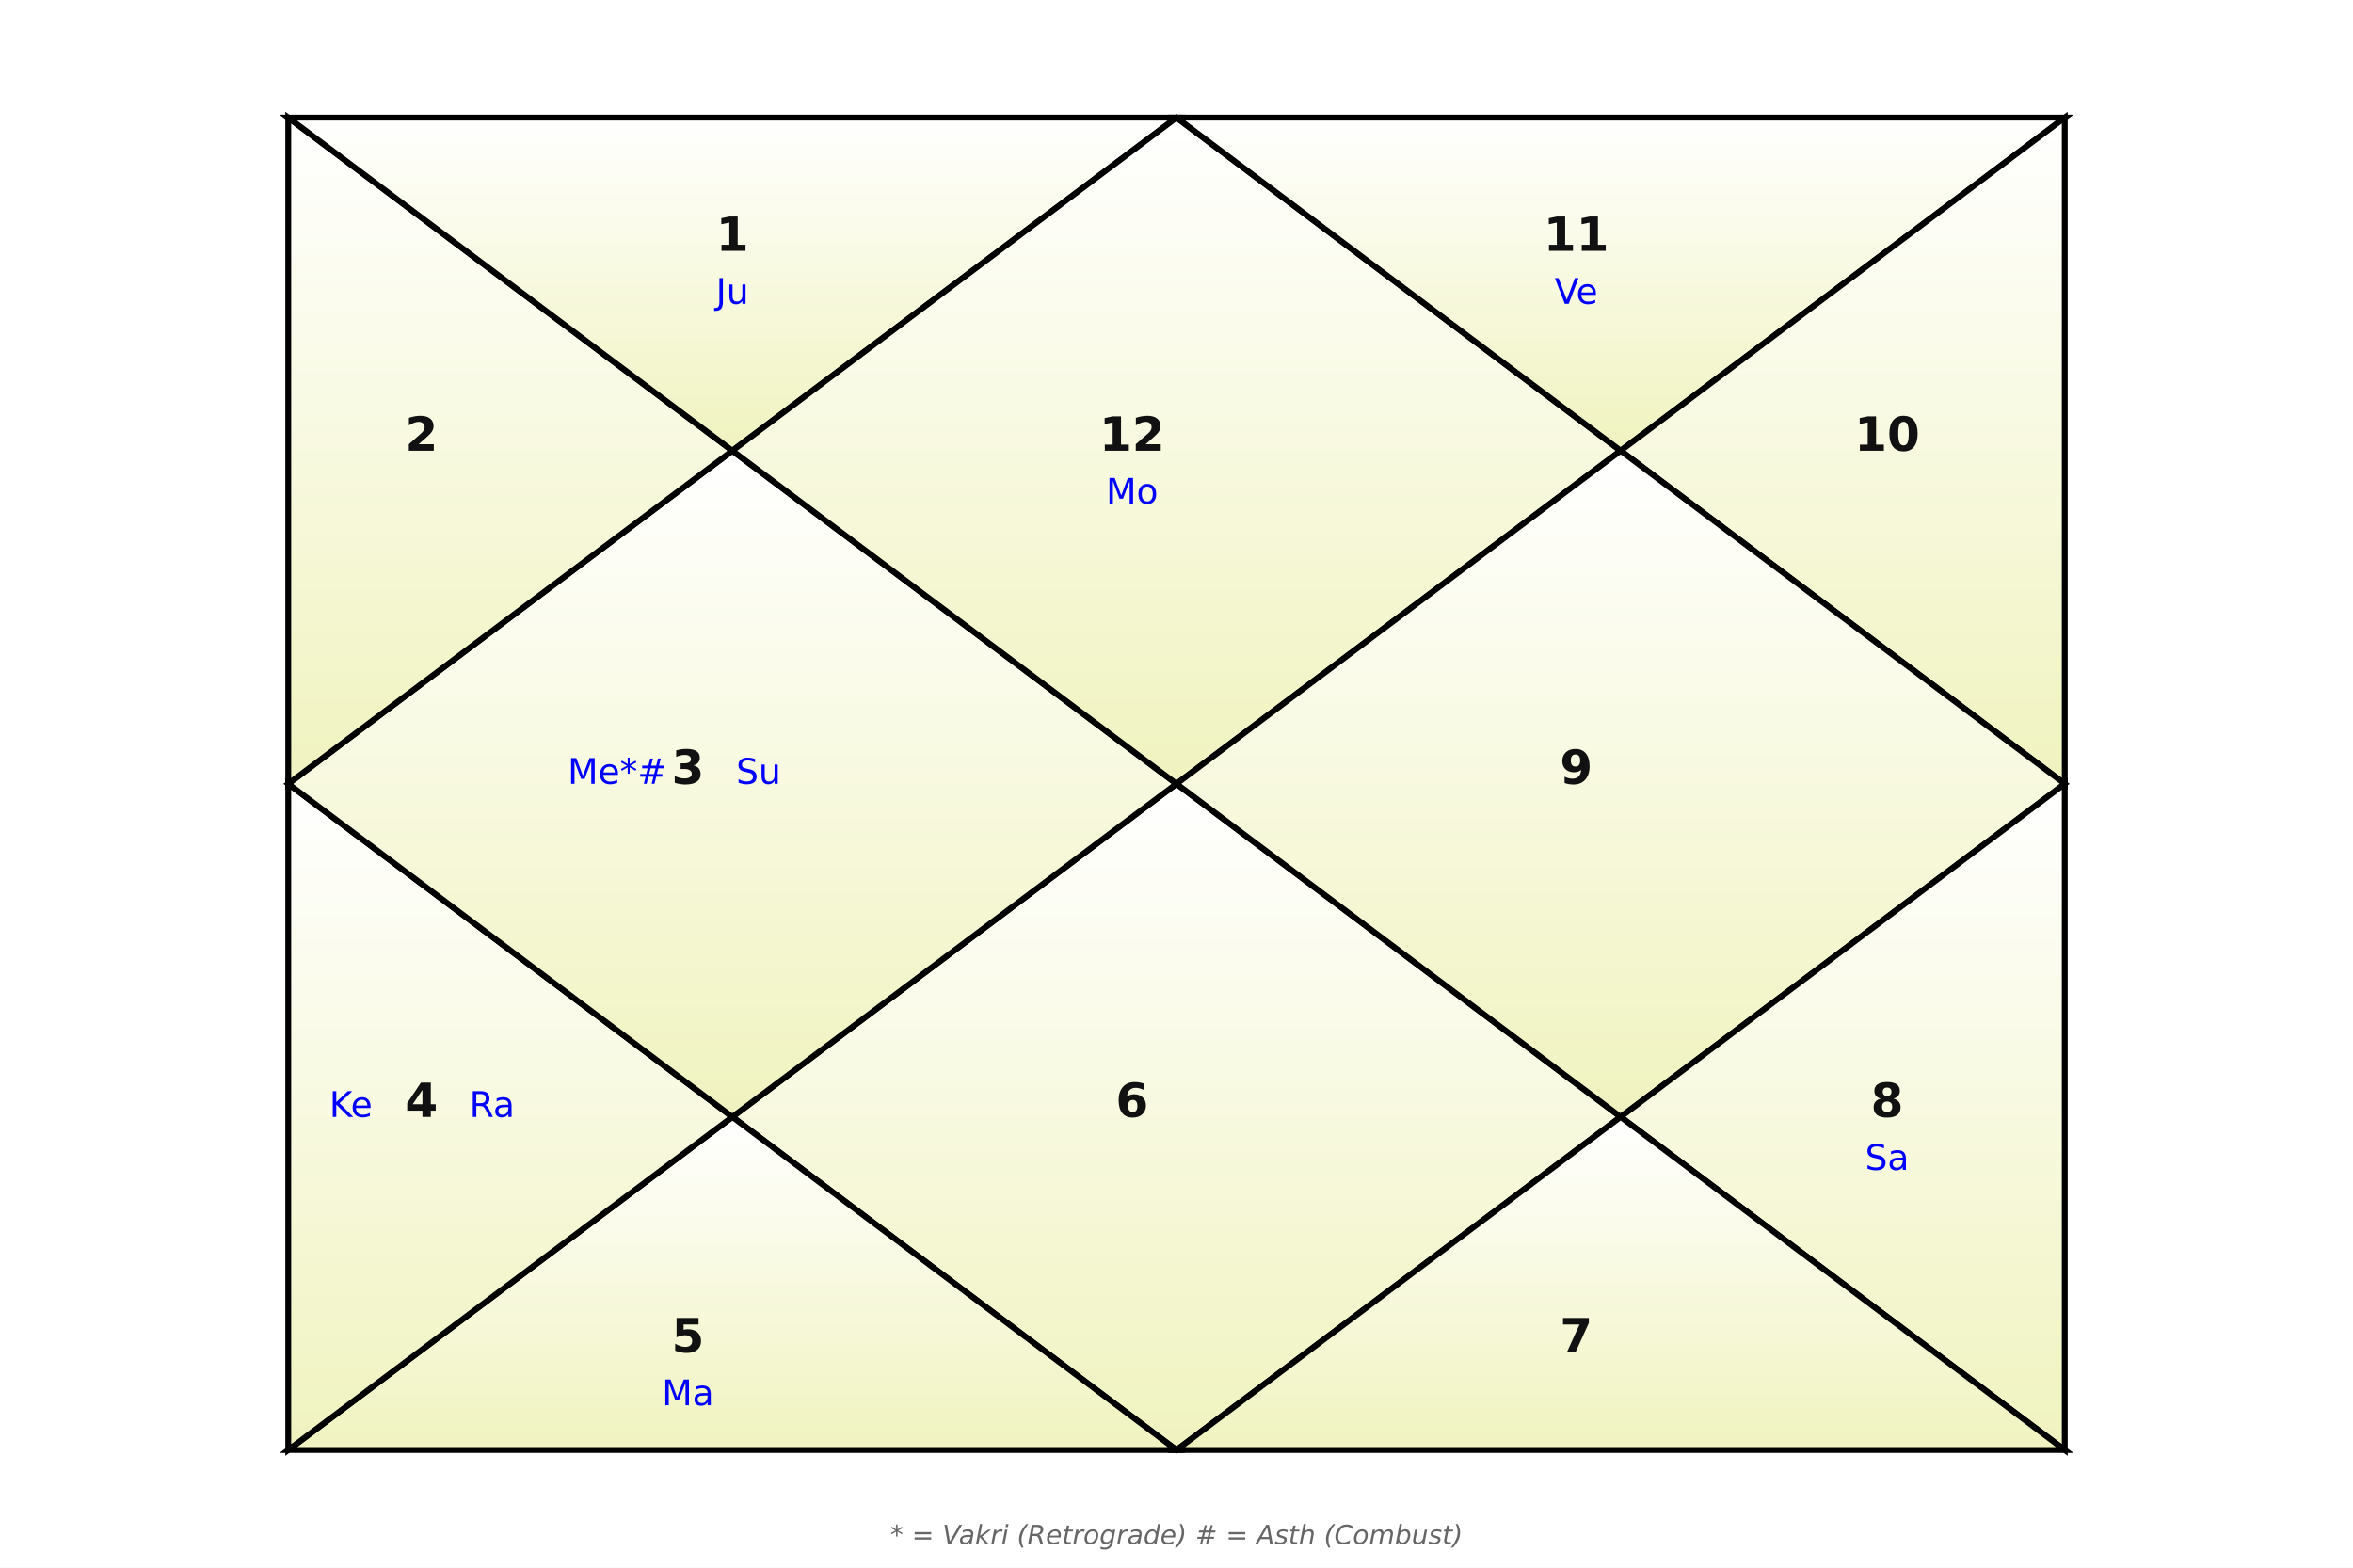
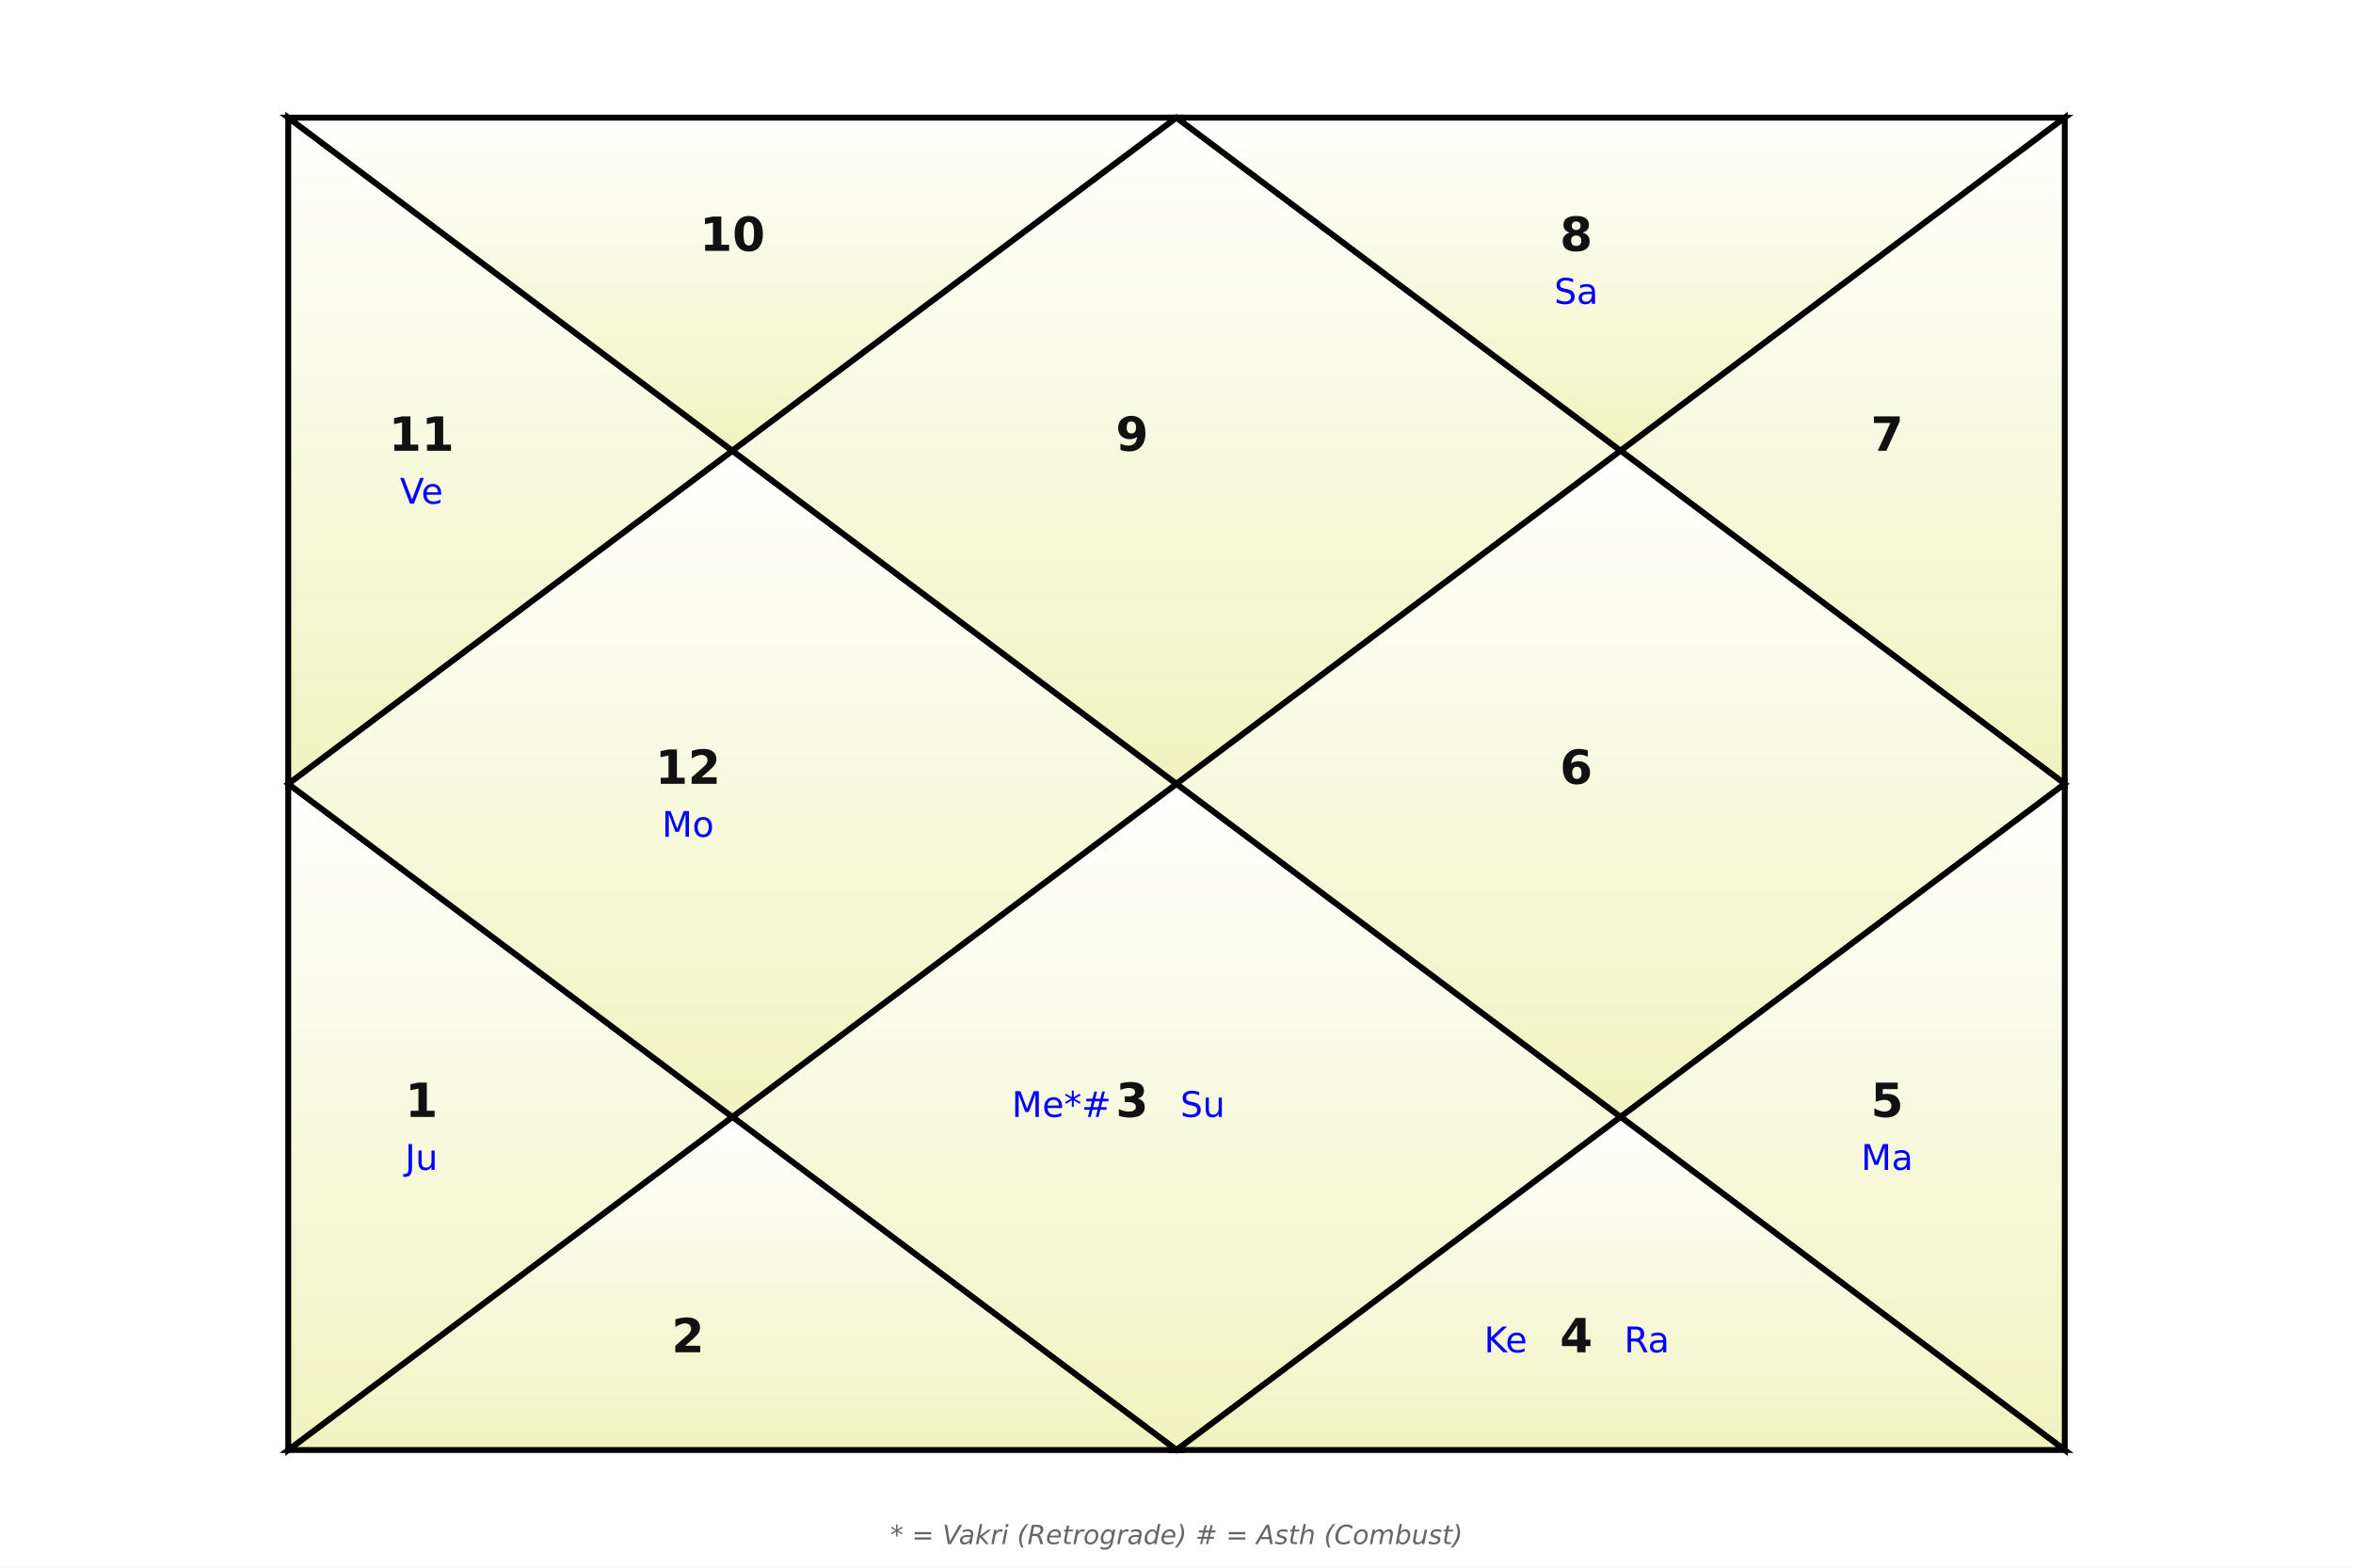
<svg xmlns="http://www.w3.org/2000/svg" baseProfile="full" height="100%" version="1.1" viewBox="0 0 800 533" width="100%">
  <defs>
    <linearGradient id="houseGrad" x1="0" x2="0" y1="0" y2="1">
      <stop offset="0" stop-color="white" />
      <stop offset="1" stop-color="#f0f3bf" />
    </linearGradient>
  </defs>
  <rect fill="white" height="533" width="800" x="0" y="0" />
  <polygon fill="url(#houseGrad)" points="249.0,379.75 400.0,493.0 551.0,379.75 400.0,266.5" stroke="#000" stroke-width="2" />
  <polygon fill="url(#houseGrad)" points="249.0,379.75 98.0,493.0 400.0,493.0" stroke="#000" stroke-width="2" />
  <polygon fill="url(#houseGrad)" points="98.0,266.5 98.0,493.0 249.0,379.75" stroke="#000" stroke-width="2" />
  <polygon fill="url(#houseGrad)" points="98.0,266.5 249.0,379.75 400.0,266.5 249.0,153.25" stroke="#000" stroke-width="2" />
  <polygon fill="url(#houseGrad)" points="98.0,40.0 98.0,266.5 249.0,153.25" stroke="#000" stroke-width="2" />
  <polygon fill="url(#houseGrad)" points="98.0,40.0 249.0,153.25 400.0,40.0" stroke="#000" stroke-width="2" />
  <polygon fill="url(#houseGrad)" points="249.0,153.25 400.0,266.5 551.0,153.25 400.0,40.0" stroke="#000" stroke-width="2" />
  <polygon fill="url(#houseGrad)" points="400.0,40.0 551.0,153.25 702.0,40.0" stroke="#000" stroke-width="2" />
  <polygon fill="url(#houseGrad)" points="551.0,153.25 702.0,266.5 702.0,40.0" stroke="#000" stroke-width="2" />
  <polygon fill="url(#houseGrad)" points="551.0,153.25 400.0,266.5 551.0,379.75 702.0,266.5" stroke="#000" stroke-width="2" />
  <polygon fill="url(#houseGrad)" points="551.0,379.75 702.0,493.0 702.0,266.5" stroke="#000" stroke-width="2" />
  <polygon fill="url(#houseGrad)" points="551.0,379.75 400.0,493.0 702.0,493.0" stroke="#000" stroke-width="2" />
-   <text fill="#111111" font-family="DejaVu Sans, Arial, sans-serif" font-size="16" font-weight="bold" text-anchor="middle" x="384.9" y="153.25">12</text>
-   <text fill="#0000ff" font-family="DejaVu Sans, Arial, sans-serif" font-size="12" text-anchor="middle" x="384.9" y="171.25">Mo</text>
-   <text fill="#111111" font-family="DejaVu Sans, Arial, sans-serif" font-size="16" font-weight="bold" text-anchor="middle" x="249.0" y="85.3">1</text>
-   <text fill="#0000ff" font-family="DejaVu Sans, Arial, sans-serif" font-size="12" text-anchor="middle" x="249.0" y="103.3">Ju</text>
-   <text fill="#111111" font-family="DejaVu Sans, Arial, sans-serif" font-size="16" font-weight="bold" text-anchor="middle" x="143.3" y="153.25">2</text>
-   <text fill="#111111" font-family="DejaVu Sans, Arial, sans-serif" font-size="16" font-weight="bold" text-anchor="middle" x="233.9" y="266.5">3</text>
-   <text fill="#0000ff" font-family="DejaVu Sans, Arial, sans-serif" font-size="12" text-anchor="middle" x="257.9" y="266.5">Su</text>
-   <text fill="#0000ff" font-family="DejaVu Sans, Arial, sans-serif" font-size="12" text-anchor="middle" x="209.9" y="266.5">Me*#</text>
-   <text fill="#111111" font-family="DejaVu Sans, Arial, sans-serif" font-size="16" font-weight="bold" text-anchor="middle" x="143.3" y="379.75">4</text>
-   <text fill="#0000ff" font-family="DejaVu Sans, Arial, sans-serif" font-size="12" text-anchor="middle" x="167.3" y="379.75">Ra</text>
-   <text fill="#0000ff" font-family="DejaVu Sans, Arial, sans-serif" font-size="12" text-anchor="middle" x="119.3" y="379.75">Ke</text>
-   <text fill="#111111" font-family="DejaVu Sans, Arial, sans-serif" font-size="16" font-weight="bold" text-anchor="middle" x="233.9" y="459.78">5</text>
-   <text fill="#0000ff" font-family="DejaVu Sans, Arial, sans-serif" font-size="12" text-anchor="middle" x="233.9" y="477.78">Ma</text>
-   <text fill="#111111" font-family="DejaVu Sans, Arial, sans-serif" font-size="16" font-weight="bold" text-anchor="middle" x="384.9" y="379.75">6</text>
-   <text fill="#111111" font-family="DejaVu Sans, Arial, sans-serif" font-size="16" font-weight="bold" text-anchor="middle" x="535.9" y="459.78">7</text>
-   <text fill="#111111" font-family="DejaVu Sans, Arial, sans-serif" font-size="16" font-weight="bold" text-anchor="middle" x="641.6" y="379.75">8</text>
-   <text fill="#0000ff" font-family="DejaVu Sans, Arial, sans-serif" font-size="12" text-anchor="middle" x="641.6" y="397.75">Sa</text>
-   <text fill="#111111" font-family="DejaVu Sans, Arial, sans-serif" font-size="16" font-weight="bold" text-anchor="middle" x="535.9" y="266.5">9</text>
-   <text fill="#111111" font-family="DejaVu Sans, Arial, sans-serif" font-size="16" font-weight="bold" text-anchor="middle" x="641.6" y="153.25">10</text>
-   <text fill="#111111" font-family="DejaVu Sans, Arial, sans-serif" font-size="16" font-weight="bold" text-anchor="middle" x="535.9" y="85.3">11</text>
-   <text fill="#0000ff" font-family="DejaVu Sans, Arial, sans-serif" font-size="12" text-anchor="middle" x="535.9" y="103.3">Ve</text>
+   <text fill="#111111" font-family="DejaVu Sans, Arial, sans-serif" font-size="16" font-weight="bold" text-anchor="middle" x="384.9" y="153.25">9</text>
+   <text fill="#111111" font-family="DejaVu Sans, Arial, sans-serif" font-size="16" font-weight="bold" text-anchor="middle" x="249.0" y="85.3">10</text>
+   <text fill="#111111" font-family="DejaVu Sans, Arial, sans-serif" font-size="16" font-weight="bold" text-anchor="middle" x="143.3" y="153.25">11</text>
+   <text fill="#0000ff" font-family="DejaVu Sans, Arial, sans-serif" font-size="12" text-anchor="middle" x="143.3" y="171.25">Ve</text>
+   <text fill="#111111" font-family="DejaVu Sans, Arial, sans-serif" font-size="16" font-weight="bold" text-anchor="middle" x="233.9" y="266.5">12</text>
+   <text fill="#0000ff" font-family="DejaVu Sans, Arial, sans-serif" font-size="12" text-anchor="middle" x="233.9" y="284.5">Mo</text>
+   <text fill="#111111" font-family="DejaVu Sans, Arial, sans-serif" font-size="16" font-weight="bold" text-anchor="middle" x="143.3" y="379.75">1</text>
+   <text fill="#0000ff" font-family="DejaVu Sans, Arial, sans-serif" font-size="12" text-anchor="middle" x="143.3" y="397.75">Ju</text>
+   <text fill="#111111" font-family="DejaVu Sans, Arial, sans-serif" font-size="16" font-weight="bold" text-anchor="middle" x="233.9" y="459.78">2</text>
+   <text fill="#111111" font-family="DejaVu Sans, Arial, sans-serif" font-size="16" font-weight="bold" text-anchor="middle" x="384.9" y="379.75">3</text>
+   <text fill="#0000ff" font-family="DejaVu Sans, Arial, sans-serif" font-size="12" text-anchor="middle" x="408.9" y="379.75">Su</text>
+   <text fill="#0000ff" font-family="DejaVu Sans, Arial, sans-serif" font-size="12" text-anchor="middle" x="360.9" y="379.75">Me*#</text>
+   <text fill="#111111" font-family="DejaVu Sans, Arial, sans-serif" font-size="16" font-weight="bold" text-anchor="middle" x="535.9" y="459.78">4</text>
+   <text fill="#0000ff" font-family="DejaVu Sans, Arial, sans-serif" font-size="12" text-anchor="middle" x="559.9" y="459.78">Ra</text>
+   <text fill="#0000ff" font-family="DejaVu Sans, Arial, sans-serif" font-size="12" text-anchor="middle" x="511.9" y="459.78">Ke</text>
+   <text fill="#111111" font-family="DejaVu Sans, Arial, sans-serif" font-size="16" font-weight="bold" text-anchor="middle" x="641.6" y="379.75">5</text>
+   <text fill="#0000ff" font-family="DejaVu Sans, Arial, sans-serif" font-size="12" text-anchor="middle" x="641.6" y="397.75">Ma</text>
+   <text fill="#111111" font-family="DejaVu Sans, Arial, sans-serif" font-size="16" font-weight="bold" text-anchor="middle" x="535.9" y="266.5">6</text>
+   <text fill="#111111" font-family="DejaVu Sans, Arial, sans-serif" font-size="16" font-weight="bold" text-anchor="middle" x="641.6" y="153.25">7</text>
+   <text fill="#111111" font-family="DejaVu Sans, Arial, sans-serif" font-size="16" font-weight="bold" text-anchor="middle" x="535.9" y="85.3">8</text>
+   <text fill="#0000ff" font-family="DejaVu Sans, Arial, sans-serif" font-size="12" text-anchor="middle" x="535.9" y="103.3">Sa</text>
  <text fill="#666" font-family="DejaVu Sans" font-size="9" font-style="italic" text-anchor="middle" x="400.0" y="525">* = Vakri (Retrograde)  # = Asth (Combust)</text>
</svg>
